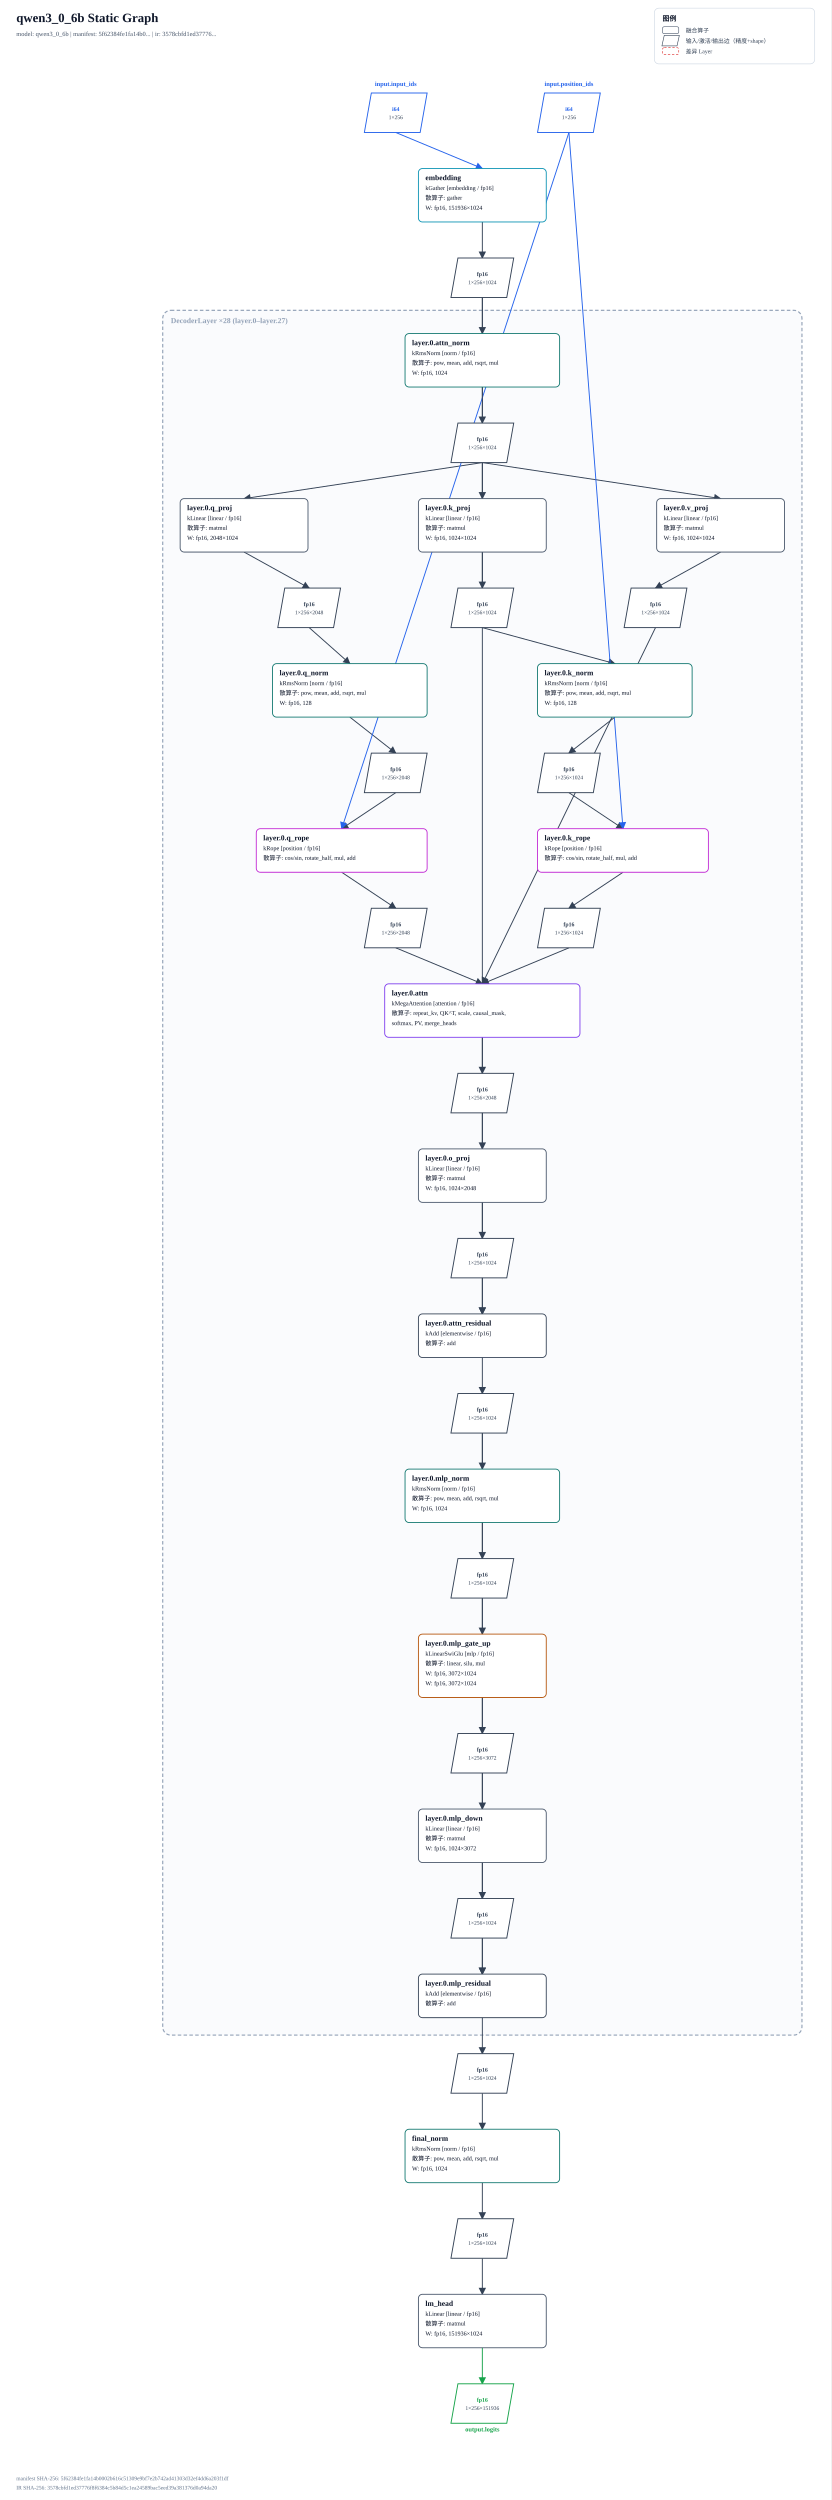
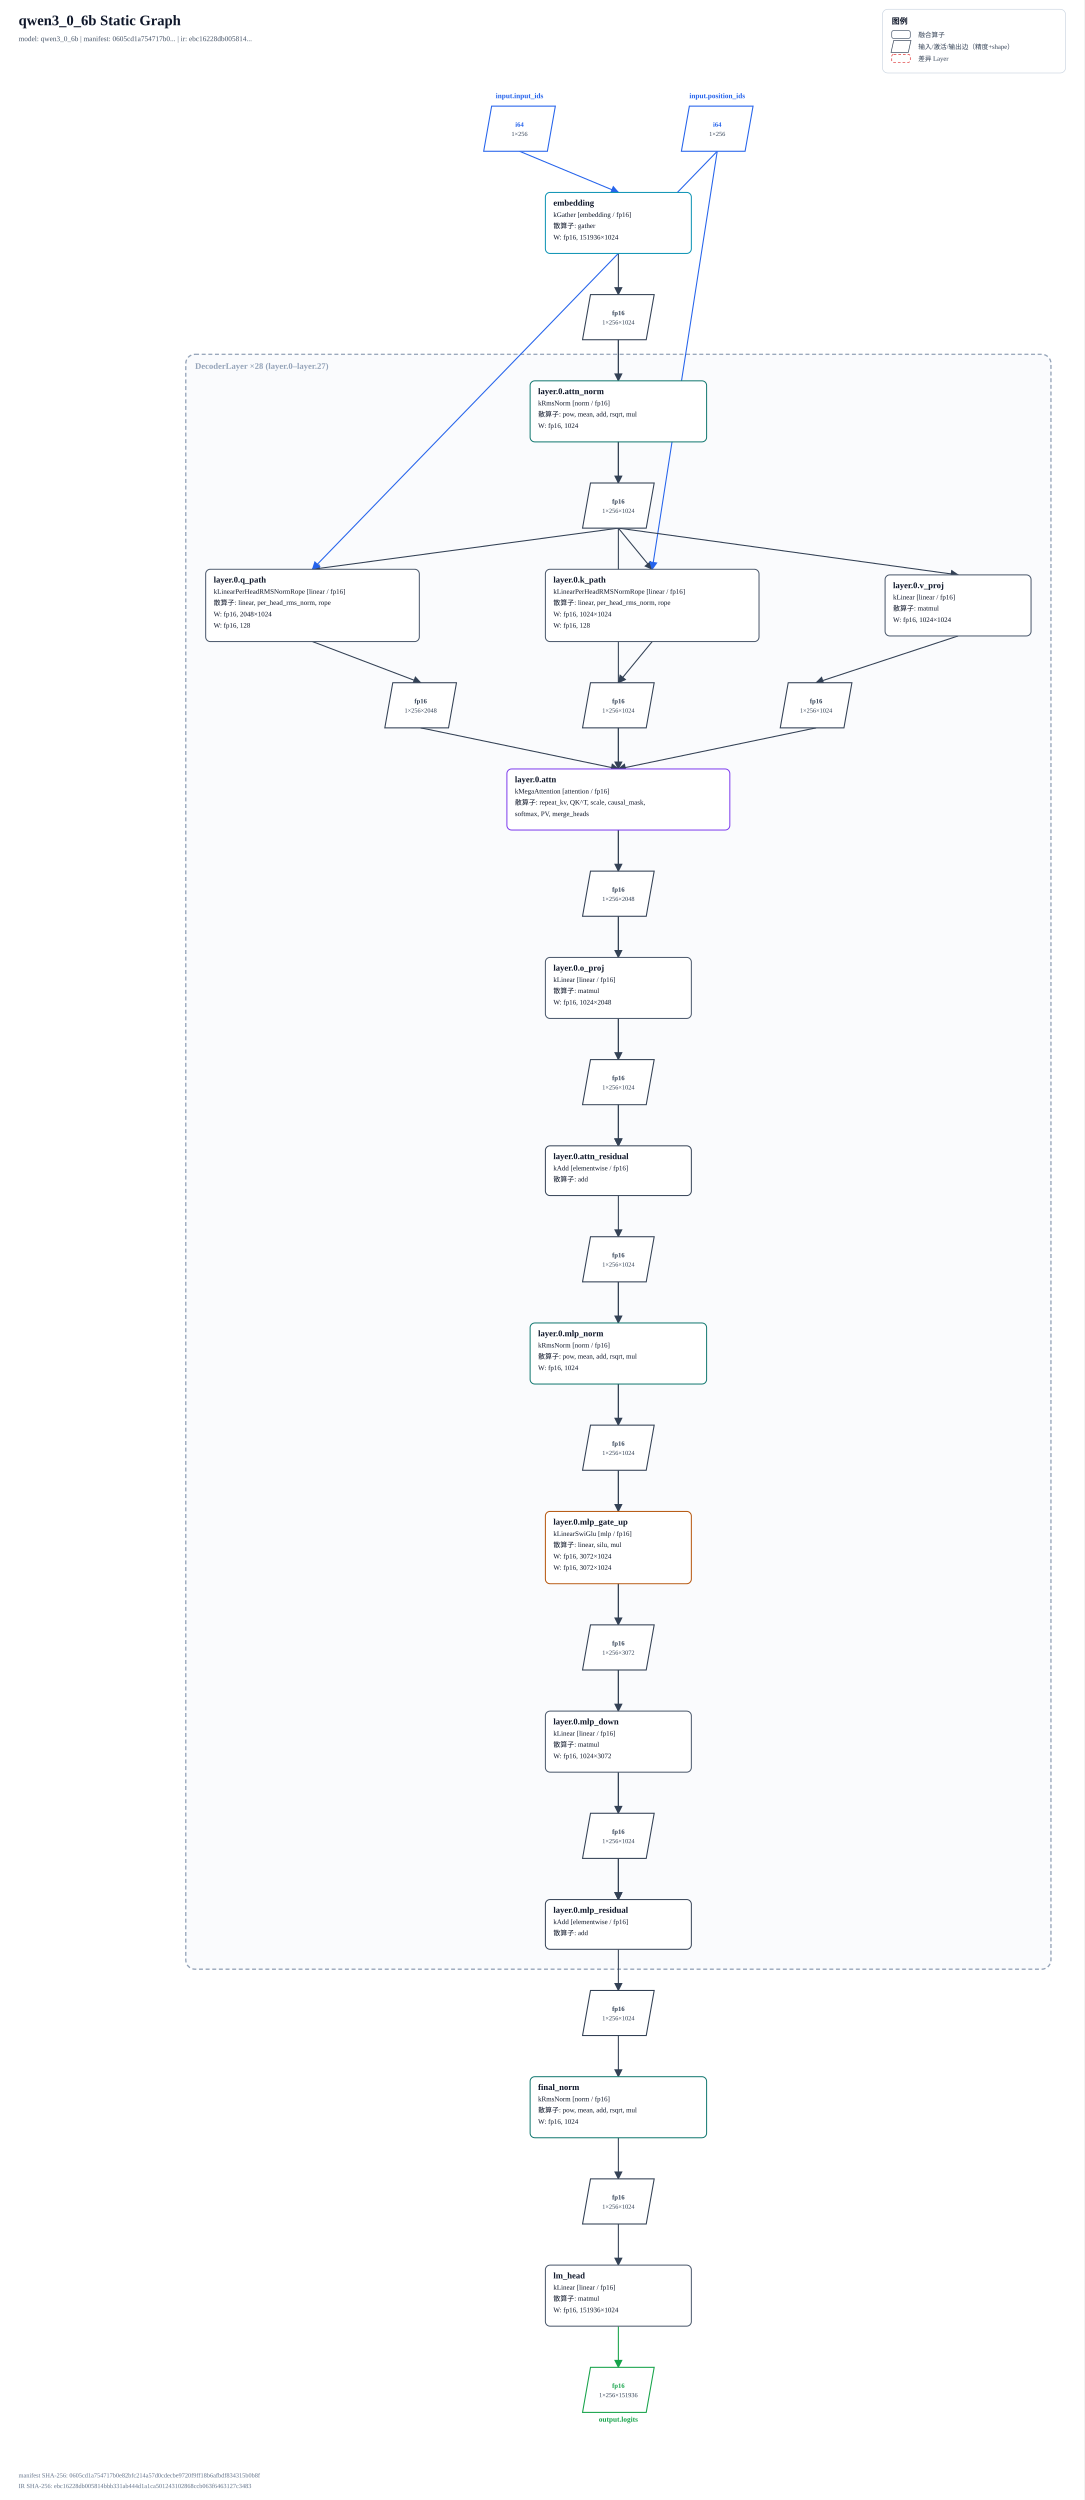
- <svg xmlns="http://www.w3.org/2000/svg" width="1430.0" height="4302.0" viewBox="0 0 1430.0 4302.0">
+ <svg xmlns="http://www.w3.org/2000/svg" width="1634.0" height="3768.0" viewBox="0 0 1634.0 3768.0">
  <defs>
    <marker id="arrow-activation" markerWidth="8" markerHeight="8" refX="7" refY="4" orient="auto">
      <path d="M0,0 L8,4 L0,8 z" fill="#334155" />
    </marker>
    <marker id="arrow-input" markerWidth="8" markerHeight="8" refX="7" refY="4" orient="auto">
      <path d="M0,0 L8,4 L0,8 z" fill="#2563eb" />
    </marker>
    <marker id="arrow-output" markerWidth="8" markerHeight="8" refX="7" refY="4" orient="auto">
      <path d="M0,0 L8,4 L0,8 z" fill="#16a34a" />
    </marker>
  </defs>
-   <rect width="1430.0" height="4302.0" fill="#ffffff" />
+   <rect width="1634.0" height="3768.0" fill="#ffffff" />
  <text x="28.0" y="38.0" font-size="22" fill="#0f172a" text-anchor="start" font-weight="600">qwen3_0_6b Static Graph</text>
-   <text x="28.0" y="62.0" font-size="11" fill="#475569" text-anchor="start">model: qwen3_0_6b  |  manifest: 5f62384fe1fa14b0...  |  ir: 3578cbfd1ed37776...</text>
-   <rect x="1126.0" y="14.0" width="276" height="96" rx="8" fill="#ffffff" stroke="#cbd5e1" />
-   <text x="1140.0" y="36.0" font-size="12" fill="#0f172a" text-anchor="start" font-weight="600">图例</text>
-   <rect x="1140.0" y="46.0" width="28" height="12" rx="3" fill="#ffffff" stroke="#475569" />
-   <text x="1180.0" y="56.0" font-size="10" fill="#334155" text-anchor="start">融合算子</text>
-   <path d="M 1143.0 61.0 L 1169.0 61.0 L 1165.0 79.0 L 1139.0 79.0 Z" fill="#ffffff" stroke="#334155" />
-   <text x="1180.0" y="74.0" font-size="10" fill="#334155" text-anchor="start">输入/激活/输出边（精度+shape）</text>
-   <rect x="1140.0" y="82.0" width="28" height="12" rx="3" fill="#ffffff" stroke="#dc2626" stroke-dasharray="4 3" />
-   <text x="1180.0" y="92.0" font-size="10" fill="#334155" text-anchor="start">差异 Layer</text>
-   <rect x="280.0" y="534.0" width="1100.0" height="2968.0" rx="14" fill="#f8fafc" fill-opacity="0.72" stroke="#94a3b8" stroke-width="2" stroke-dasharray="6 4" />
+   <text x="28.0" y="62.0" font-size="11" fill="#475569" text-anchor="start">model: qwen3_0_6b  |  manifest: 0605cd1a754717b0...  |  ir: ebc16228db005814...</text>
+   <rect x="1330.0" y="14.0" width="276" height="96" rx="8" fill="#ffffff" stroke="#cbd5e1" />
+   <text x="1344.0" y="36.0" font-size="12" fill="#0f172a" text-anchor="start" font-weight="600">图例</text>
+   <rect x="1344.0" y="46.0" width="28" height="12" rx="3" fill="#ffffff" stroke="#475569" />
+   <text x="1384.0" y="56.0" font-size="10" fill="#334155" text-anchor="start">融合算子</text>
+   <path d="M 1347.0 61.0 L 1373.0 61.0 L 1369.0 79.0 L 1343.0 79.0 Z" fill="#ffffff" stroke="#334155" />
+   <text x="1384.0" y="74.0" font-size="10" fill="#334155" text-anchor="start">输入/激活/输出边（精度+shape）</text>
+   <rect x="1344.0" y="82.0" width="28" height="12" rx="3" fill="#ffffff" stroke="#dc2626" stroke-dasharray="4 3" />
+   <text x="1384.0" y="92.0" font-size="10" fill="#334155" text-anchor="start">差异 Layer</text>
+   <rect x="280.0" y="534.0" width="1304.0" height="2434.0" rx="14" fill="#f8fafc" fill-opacity="0.72" stroke="#94a3b8" stroke-width="2" stroke-dasharray="6 4" />
  <text x="294.0" y="556.0" font-size="13" fill="#94a3b8" text-anchor="start" font-weight="600">DecoderLayer ×28 (layer.0–layer.27)</text>
-   <line x1="681.0" y1="228.0" x2="830.0" y2="290.0" stroke="#2563eb" stroke-width="1.6" marker-end="url(#arrow-input)" />
-   <line x1="830.0" y1="382.0" x2="830.0" y2="444.0" stroke="#334155" stroke-width="1.6" marker-end="url(#arrow-activation)" />
-   <line x1="830.0" y1="512.0" x2="830.0" y2="574.0" stroke="#334155" stroke-width="1.6" marker-end="url(#arrow-activation)" />
-   <line x1="830.0" y1="666.0" x2="830.0" y2="728.0" stroke="#334155" stroke-width="1.6" marker-end="url(#arrow-activation)" />
-   <line x1="830.0" y1="796.0" x2="420.0" y2="858.0" stroke="#334155" stroke-width="1.6" marker-end="url(#arrow-activation)" />
-   <line x1="420.0" y1="950.0" x2="532.0" y2="1012.0" stroke="#334155" stroke-width="1.6" marker-end="url(#arrow-activation)" />
-   <line x1="830.0" y1="796.0" x2="830.0" y2="858.0" stroke="#334155" stroke-width="1.6" marker-end="url(#arrow-activation)" />
-   <line x1="830.0" y1="950.0" x2="830.0" y2="1012.0" stroke="#334155" stroke-width="1.6" marker-end="url(#arrow-activation)" />
-   <line x1="830.0" y1="796.0" x2="1240.0" y2="858.0" stroke="#334155" stroke-width="1.6" marker-end="url(#arrow-activation)" />
-   <line x1="1240.0" y1="950.0" x2="1128.0" y2="1012.0" stroke="#334155" stroke-width="1.6" marker-end="url(#arrow-activation)" />
-   <line x1="532.0" y1="1080.0" x2="602.0" y2="1142.0" stroke="#334155" stroke-width="1.6" marker-end="url(#arrow-activation)" />
-   <line x1="602.0" y1="1234.0" x2="681.0" y2="1296.0" stroke="#334155" stroke-width="1.6" marker-end="url(#arrow-activation)" />
-   <line x1="830.0" y1="1080.0" x2="1058.0" y2="1142.0" stroke="#334155" stroke-width="1.6" marker-end="url(#arrow-activation)" />
-   <line x1="1058.0" y1="1234.0" x2="979.0" y2="1296.0" stroke="#334155" stroke-width="1.6" marker-end="url(#arrow-activation)" />
-   <line x1="681.0" y1="1364.0" x2="588.0" y2="1426.0" stroke="#334155" stroke-width="1.6" marker-end="url(#arrow-activation)" />
-   <line x1="979.0" y1="228.0" x2="588.0" y2="1426.0" stroke="#2563eb" stroke-width="1.6" marker-end="url(#arrow-input)" />
-   <line x1="588.0" y1="1501.0" x2="681.0" y2="1563.0" stroke="#334155" stroke-width="1.6" marker-end="url(#arrow-activation)" />
-   <line x1="979.0" y1="1364.0" x2="1072.0" y2="1426.0" stroke="#334155" stroke-width="1.6" marker-end="url(#arrow-activation)" />
-   <line x1="979.0" y1="228.0" x2="1072.0" y2="1426.0" stroke="#2563eb" stroke-width="1.6" marker-end="url(#arrow-input)" />
-   <line x1="1072.0" y1="1501.0" x2="979.0" y2="1563.0" stroke="#334155" stroke-width="1.6" marker-end="url(#arrow-activation)" />
-   <line x1="681.0" y1="1631.0" x2="830.0" y2="1693.0" stroke="#334155" stroke-width="1.6" marker-end="url(#arrow-activation)" />
-   <line x1="979.0" y1="1631.0" x2="830.0" y2="1693.0" stroke="#334155" stroke-width="1.6" marker-end="url(#arrow-activation)" />
-   <line x1="1128.0" y1="1080.0" x2="830.0" y2="1693.0" stroke="#334155" stroke-width="1.6" marker-end="url(#arrow-activation)" />
-   <line x1="830.0" y1="1785.0" x2="830.0" y2="1847.0" stroke="#334155" stroke-width="1.6" marker-end="url(#arrow-activation)" />
-   <line x1="830.0" y1="1915.0" x2="830.0" y2="1977.0" stroke="#334155" stroke-width="1.6" marker-end="url(#arrow-activation)" />
-   <line x1="830.0" y1="2069.0" x2="830.0" y2="2131.0" stroke="#334155" stroke-width="1.6" marker-end="url(#arrow-activation)" />
-   <line x1="830.0" y1="2199.0" x2="830.0" y2="2261.0" stroke="#334155" stroke-width="1.6" marker-end="url(#arrow-activation)" />
-   <line x1="830.0" y1="512.0" x2="830.0" y2="2261.0" stroke="#334155" stroke-width="1.6" marker-end="url(#arrow-activation)" />
-   <line x1="830.0" y1="2336.0" x2="830.0" y2="2398.0" stroke="#334155" stroke-width="1.6" marker-end="url(#arrow-activation)" />
-   <line x1="830.0" y1="2466.0" x2="830.0" y2="2528.0" stroke="#334155" stroke-width="1.6" marker-end="url(#arrow-activation)" />
-   <line x1="830.0" y1="2620.0" x2="830.0" y2="2682.0" stroke="#334155" stroke-width="1.6" marker-end="url(#arrow-activation)" />
-   <line x1="830.0" y1="2750.0" x2="830.0" y2="2812.0" stroke="#334155" stroke-width="1.6" marker-end="url(#arrow-activation)" />
-   <line x1="830.0" y1="2921.0" x2="830.0" y2="2983.0" stroke="#334155" stroke-width="1.6" marker-end="url(#arrow-activation)" />
-   <line x1="830.0" y1="3051.0" x2="830.0" y2="3113.0" stroke="#334155" stroke-width="1.6" marker-end="url(#arrow-activation)" />
-   <line x1="830.0" y1="3205.0" x2="830.0" y2="3267.0" stroke="#334155" stroke-width="1.6" marker-end="url(#arrow-activation)" />
-   <line x1="830.0" y1="3335.0" x2="830.0" y2="3397.0" stroke="#334155" stroke-width="1.6" marker-end="url(#arrow-activation)" />
-   <line x1="830.0" y1="2466.0" x2="830.0" y2="3397.0" stroke="#334155" stroke-width="1.6" marker-end="url(#arrow-activation)" />
-   <line x1="830.0" y1="3472.0" x2="830.0" y2="3534.0" stroke="#334155" stroke-width="1.6" marker-end="url(#arrow-activation)" />
-   <line x1="830.0" y1="3602.0" x2="830.0" y2="3664.0" stroke="#334155" stroke-width="1.6" marker-end="url(#arrow-activation)" />
-   <line x1="830.0" y1="3756.0" x2="830.0" y2="3818.0" stroke="#334155" stroke-width="1.6" marker-end="url(#arrow-activation)" />
-   <line x1="830.0" y1="3886.0" x2="830.0" y2="3948.0" stroke="#334155" stroke-width="1.6" marker-end="url(#arrow-activation)" />
-   <line x1="830.0" y1="4040.0" x2="830.0" y2="4102.0" stroke="#16a34a" stroke-width="1.6" marker-end="url(#arrow-output)" />
-   <path d="M 639.0 160.0 L 735.0 160.0 L 723.0 228.0 L 627.0 228.0 Z" fill="#ffffff" stroke="#2563eb" stroke-width="1.6" />
-   <text x="681.0" y="191.0" font-size="10" fill="#2563eb" text-anchor="middle" font-weight="600">i64</text>
-   <text x="681.0" y="205.0" font-size="9.5" fill="#334155" text-anchor="middle">1×256</text>
-   <text x="681.0" y="148.0" font-size="11" fill="#2563eb" text-anchor="middle" font-weight="600">input.input_ids</text>
-   <path d="M 937.0 160.0 L 1033.0 160.0 L 1021.0 228.0 L 925.0 228.0 Z" fill="#ffffff" stroke="#2563eb" stroke-width="1.6" />
-   <text x="979.0" y="191.0" font-size="10" fill="#2563eb" text-anchor="middle" font-weight="600">i64</text>
-   <text x="979.0" y="205.0" font-size="9.5" fill="#334155" text-anchor="middle">1×256</text>
-   <text x="979.0" y="148.0" font-size="11" fill="#2563eb" text-anchor="middle" font-weight="600">input.position_ids</text>
-   <path d="M 788.0 444.0 L 884.0 444.0 L 872.0 512.0 L 776.0 512.0 Z" fill="#ffffff" stroke="#334155" stroke-width="1.6" />
-   <text x="830.0" y="475.0" font-size="10" fill="#334155" text-anchor="middle" font-weight="600">fp16</text>
-   <text x="830.0" y="489.0" font-size="9.5" fill="#334155" text-anchor="middle">1×256×1024</text>
-   <path d="M 788.0 728.0 L 884.0 728.0 L 872.0 796.0 L 776.0 796.0 Z" fill="#ffffff" stroke="#334155" stroke-width="1.6" />
-   <text x="830.0" y="759.0" font-size="10" fill="#334155" text-anchor="middle" font-weight="600">fp16</text>
-   <text x="830.0" y="773.0" font-size="9.5" fill="#334155" text-anchor="middle">1×256×1024</text>
-   <path d="M 490.0 1012.0 L 586.0 1012.0 L 574.0 1080.0 L 478.0 1080.0 Z" fill="#ffffff" stroke="#334155" stroke-width="1.6" />
-   <text x="532.0" y="1043.0" font-size="10" fill="#334155" text-anchor="middle" font-weight="600">fp16</text>
-   <text x="532.0" y="1057.0" font-size="9.5" fill="#334155" text-anchor="middle">1×256×2048</text>
-   <path d="M 788.0 1012.0 L 884.0 1012.0 L 872.0 1080.0 L 776.0 1080.0 Z" fill="#ffffff" stroke="#334155" stroke-width="1.6" />
-   <text x="830.0" y="1043.0" font-size="10" fill="#334155" text-anchor="middle" font-weight="600">fp16</text>
-   <text x="830.0" y="1057.0" font-size="9.5" fill="#334155" text-anchor="middle">1×256×1024</text>
-   <path d="M 1086.0 1012.0 L 1182.0 1012.0 L 1170.0 1080.0 L 1074.0 1080.0 Z" fill="#ffffff" stroke="#334155" stroke-width="1.6" />
-   <text x="1128.0" y="1043.0" font-size="10" fill="#334155" text-anchor="middle" font-weight="600">fp16</text>
-   <text x="1128.0" y="1057.0" font-size="9.5" fill="#334155" text-anchor="middle">1×256×1024</text>
-   <path d="M 639.0 1296.0 L 735.0 1296.0 L 723.0 1364.0 L 627.0 1364.0 Z" fill="#ffffff" stroke="#334155" stroke-width="1.6" />
-   <text x="681.0" y="1327.0" font-size="10" fill="#334155" text-anchor="middle" font-weight="600">fp16</text>
-   <text x="681.0" y="1341.0" font-size="9.5" fill="#334155" text-anchor="middle">1×256×2048</text>
-   <path d="M 937.0 1296.0 L 1033.0 1296.0 L 1021.0 1364.0 L 925.0 1364.0 Z" fill="#ffffff" stroke="#334155" stroke-width="1.6" />
-   <text x="979.0" y="1327.0" font-size="10" fill="#334155" text-anchor="middle" font-weight="600">fp16</text>
-   <text x="979.0" y="1341.0" font-size="9.5" fill="#334155" text-anchor="middle">1×256×1024</text>
-   <path d="M 639.0 1563.0 L 735.0 1563.0 L 723.0 1631.0 L 627.0 1631.0 Z" fill="#ffffff" stroke="#334155" stroke-width="1.6" />
-   <text x="681.0" y="1594.0" font-size="10" fill="#334155" text-anchor="middle" font-weight="600">fp16</text>
-   <text x="681.0" y="1608.0" font-size="9.5" fill="#334155" text-anchor="middle">1×256×2048</text>
-   <path d="M 937.0 1563.0 L 1033.0 1563.0 L 1021.0 1631.0 L 925.0 1631.0 Z" fill="#ffffff" stroke="#334155" stroke-width="1.6" />
-   <text x="979.0" y="1594.0" font-size="10" fill="#334155" text-anchor="middle" font-weight="600">fp16</text>
-   <text x="979.0" y="1608.0" font-size="9.5" fill="#334155" text-anchor="middle">1×256×1024</text>
-   <path d="M 788.0 1847.0 L 884.0 1847.0 L 872.0 1915.0 L 776.0 1915.0 Z" fill="#ffffff" stroke="#334155" stroke-width="1.6" />
-   <text x="830.0" y="1878.0" font-size="10" fill="#334155" text-anchor="middle" font-weight="600">fp16</text>
-   <text x="830.0" y="1892.0" font-size="9.5" fill="#334155" text-anchor="middle">1×256×2048</text>
-   <path d="M 788.0 2131.0 L 884.0 2131.0 L 872.0 2199.0 L 776.0 2199.0 Z" fill="#ffffff" stroke="#334155" stroke-width="1.6" />
-   <text x="830.0" y="2162.0" font-size="10" fill="#334155" text-anchor="middle" font-weight="600">fp16</text>
-   <text x="830.0" y="2176.0" font-size="9.5" fill="#334155" text-anchor="middle">1×256×1024</text>
-   <path d="M 788.0 2398.0 L 884.0 2398.0 L 872.0 2466.0 L 776.0 2466.0 Z" fill="#ffffff" stroke="#334155" stroke-width="1.6" />
-   <text x="830.0" y="2429.0" font-size="10" fill="#334155" text-anchor="middle" font-weight="600">fp16</text>
-   <text x="830.0" y="2443.0" font-size="9.5" fill="#334155" text-anchor="middle">1×256×1024</text>
-   <path d="M 788.0 2682.0 L 884.0 2682.0 L 872.0 2750.0 L 776.0 2750.0 Z" fill="#ffffff" stroke="#334155" stroke-width="1.6" />
-   <text x="830.0" y="2713.0" font-size="10" fill="#334155" text-anchor="middle" font-weight="600">fp16</text>
-   <text x="830.0" y="2727.0" font-size="9.5" fill="#334155" text-anchor="middle">1×256×1024</text>
-   <path d="M 788.0 2983.0 L 884.0 2983.0 L 872.0 3051.0 L 776.0 3051.0 Z" fill="#ffffff" stroke="#334155" stroke-width="1.6" />
-   <text x="830.0" y="3014.0" font-size="10" fill="#334155" text-anchor="middle" font-weight="600">fp16</text>
-   <text x="830.0" y="3028.0" font-size="9.5" fill="#334155" text-anchor="middle">1×256×3072</text>
-   <path d="M 788.0 3267.0 L 884.0 3267.0 L 872.0 3335.0 L 776.0 3335.0 Z" fill="#ffffff" stroke="#334155" stroke-width="1.6" />
-   <text x="830.0" y="3298.0" font-size="10" fill="#334155" text-anchor="middle" font-weight="600">fp16</text>
-   <text x="830.0" y="3312.0" font-size="9.5" fill="#334155" text-anchor="middle">1×256×1024</text>
-   <path d="M 788.0 3534.0 L 884.0 3534.0 L 872.0 3602.0 L 776.0 3602.0 Z" fill="#ffffff" stroke="#334155" stroke-width="1.6" />
-   <text x="830.0" y="3565.0" font-size="10" fill="#334155" text-anchor="middle" font-weight="600">fp16</text>
-   <text x="830.0" y="3579.0" font-size="9.5" fill="#334155" text-anchor="middle">1×256×1024</text>
-   <path d="M 788.0 3818.0 L 884.0 3818.0 L 872.0 3886.0 L 776.0 3886.0 Z" fill="#ffffff" stroke="#334155" stroke-width="1.6" />
-   <text x="830.0" y="3849.0" font-size="10" fill="#334155" text-anchor="middle" font-weight="600">fp16</text>
-   <text x="830.0" y="3863.0" font-size="9.5" fill="#334155" text-anchor="middle">1×256×1024</text>
-   <path d="M 788.0 4102.0 L 884.0 4102.0 L 872.0 4170.0 L 776.0 4170.0 Z" fill="#ffffff" stroke="#16a34a" stroke-width="1.6" />
-   <text x="830.0" y="4133.0" font-size="10" fill="#16a34a" text-anchor="middle" font-weight="600">fp16</text>
-   <text x="830.0" y="4147.0" font-size="9.5" fill="#334155" text-anchor="middle">1×256×151936</text>
-   <text x="830.0" y="4184.0" font-size="11" fill="#16a34a" text-anchor="middle" font-weight="600">output.logits</text>
-   <rect x="720.0" y="290.0" width="220.0" height="92.0" rx="7" fill="#ffffff" stroke="#0891b2" stroke-width="1.5" />
-   <text x="732.0" y="310.0" font-size="13" fill="#0f172a" text-anchor="start" font-weight="600">embedding</text>
-   <text x="732.0" y="327.0" font-size="10.5" fill="#0f172a" text-anchor="start">kGather  [embedding / fp16]</text>
-   <text x="732.0" y="344.0" font-size="10.5" fill="#0f172a" text-anchor="start">散算子: gather</text>
-   <text x="732.0" y="361.0" font-size="10.5" fill="#0f172a" text-anchor="start">W: fp16, 151936×1024</text>
-   <rect x="697.0" y="574.0" width="266.0" height="92.0" rx="7" fill="#ffffff" stroke="#0f766e" stroke-width="1.5" />
-   <text x="709.0" y="594.0" font-size="13" fill="#0f172a" text-anchor="start" font-weight="600">layer.0.attn_norm</text>
-   <text x="709.0" y="611.0" font-size="10.5" fill="#0f172a" text-anchor="start">kRmsNorm  [norm / fp16]</text>
-   <text x="709.0" y="628.0" font-size="10.5" fill="#0f172a" text-anchor="start">散算子: pow, mean, add, rsqrt, mul</text>
-   <text x="709.0" y="645.0" font-size="10.5" fill="#0f172a" text-anchor="start">W: fp16, 1024</text>
-   <rect x="310.0" y="858.0" width="220.0" height="92.0" rx="7" fill="#ffffff" stroke="#475569" stroke-width="1.5" />
-   <text x="322.0" y="878.0" font-size="13" fill="#0f172a" text-anchor="start" font-weight="600">layer.0.q_proj</text>
-   <text x="322.0" y="895.0" font-size="10.5" fill="#0f172a" text-anchor="start">kLinear  [linear / fp16]</text>
-   <text x="322.0" y="912.0" font-size="10.5" fill="#0f172a" text-anchor="start">散算子: matmul</text>
+   <line x1="783.0" y1="228.0" x2="932.0" y2="290.0" stroke="#2563eb" stroke-width="1.6" marker-end="url(#arrow-input)" />
+   <line x1="932.0" y1="382.0" x2="932.0" y2="444.0" stroke="#334155" stroke-width="1.6" marker-end="url(#arrow-activation)" />
+   <line x1="932.0" y1="512.0" x2="932.0" y2="574.0" stroke="#334155" stroke-width="1.6" marker-end="url(#arrow-activation)" />
+   <line x1="932.0" y1="666.0" x2="932.0" y2="728.0" stroke="#334155" stroke-width="1.6" marker-end="url(#arrow-activation)" />
+   <line x1="932.0" y1="796.0" x2="471.0" y2="858.0" stroke="#334155" stroke-width="1.6" marker-end="url(#arrow-activation)" />
+   <line x1="1081.0" y1="228.0" x2="471.0" y2="858.0" stroke="#2563eb" stroke-width="1.6" marker-end="url(#arrow-input)" />
+   <line x1="471.0" y1="967.0" x2="634.0" y2="1029.0" stroke="#334155" stroke-width="1.6" marker-end="url(#arrow-activation)" />
+   <line x1="932.0" y1="796.0" x2="983.0" y2="858.0" stroke="#334155" stroke-width="1.6" marker-end="url(#arrow-activation)" />
+   <line x1="1081.0" y1="228.0" x2="983.0" y2="858.0" stroke="#2563eb" stroke-width="1.6" marker-end="url(#arrow-input)" />
+   <line x1="983.0" y1="967.0" x2="932.0" y2="1029.0" stroke="#334155" stroke-width="1.6" marker-end="url(#arrow-activation)" />
+   <line x1="932.0" y1="796.0" x2="1444.0" y2="866.5" stroke="#334155" stroke-width="1.6" marker-end="url(#arrow-activation)" />
+   <line x1="1444.0" y1="958.5" x2="1230.0" y2="1029.0" stroke="#334155" stroke-width="1.6" marker-end="url(#arrow-activation)" />
+   <line x1="634.0" y1="1097.0" x2="932.0" y2="1159.0" stroke="#334155" stroke-width="1.6" marker-end="url(#arrow-activation)" />
+   <line x1="932.0" y1="1097.0" x2="932.0" y2="1159.0" stroke="#334155" stroke-width="1.6" marker-end="url(#arrow-activation)" />
+   <line x1="1230.0" y1="1097.0" x2="932.0" y2="1159.0" stroke="#334155" stroke-width="1.6" marker-end="url(#arrow-activation)" />
+   <line x1="932.0" y1="1251.0" x2="932.0" y2="1313.0" stroke="#334155" stroke-width="1.6" marker-end="url(#arrow-activation)" />
+   <line x1="932.0" y1="1381.0" x2="932.0" y2="1443.0" stroke="#334155" stroke-width="1.6" marker-end="url(#arrow-activation)" />
+   <line x1="932.0" y1="1535.0" x2="932.0" y2="1597.0" stroke="#334155" stroke-width="1.6" marker-end="url(#arrow-activation)" />
+   <line x1="932.0" y1="1665.0" x2="932.0" y2="1727.0" stroke="#334155" stroke-width="1.6" marker-end="url(#arrow-activation)" />
+   <line x1="932.0" y1="512.0" x2="932.0" y2="1727.0" stroke="#334155" stroke-width="1.6" marker-end="url(#arrow-activation)" />
+   <line x1="932.0" y1="1802.0" x2="932.0" y2="1864.0" stroke="#334155" stroke-width="1.6" marker-end="url(#arrow-activation)" />
+   <line x1="932.0" y1="1932.0" x2="932.0" y2="1994.0" stroke="#334155" stroke-width="1.6" marker-end="url(#arrow-activation)" />
+   <line x1="932.0" y1="2086.0" x2="932.0" y2="2148.0" stroke="#334155" stroke-width="1.6" marker-end="url(#arrow-activation)" />
+   <line x1="932.0" y1="2216.0" x2="932.0" y2="2278.0" stroke="#334155" stroke-width="1.6" marker-end="url(#arrow-activation)" />
+   <line x1="932.0" y1="2387.0" x2="932.0" y2="2449.0" stroke="#334155" stroke-width="1.6" marker-end="url(#arrow-activation)" />
+   <line x1="932.0" y1="2517.0" x2="932.0" y2="2579.0" stroke="#334155" stroke-width="1.6" marker-end="url(#arrow-activation)" />
+   <line x1="932.0" y1="2671.0" x2="932.0" y2="2733.0" stroke="#334155" stroke-width="1.6" marker-end="url(#arrow-activation)" />
+   <line x1="932.0" y1="2801.0" x2="932.0" y2="2863.0" stroke="#334155" stroke-width="1.6" marker-end="url(#arrow-activation)" />
+   <line x1="932.0" y1="1932.0" x2="932.0" y2="2863.0" stroke="#334155" stroke-width="1.6" marker-end="url(#arrow-activation)" />
+   <line x1="932.0" y1="2938.0" x2="932.0" y2="3000.0" stroke="#334155" stroke-width="1.6" marker-end="url(#arrow-activation)" />
+   <line x1="932.0" y1="3068.0" x2="932.0" y2="3130.0" stroke="#334155" stroke-width="1.6" marker-end="url(#arrow-activation)" />
+   <line x1="932.0" y1="3222.0" x2="932.0" y2="3284.0" stroke="#334155" stroke-width="1.6" marker-end="url(#arrow-activation)" />
+   <line x1="932.0" y1="3352.0" x2="932.0" y2="3414.0" stroke="#334155" stroke-width="1.6" marker-end="url(#arrow-activation)" />
+   <line x1="932.0" y1="3506.0" x2="932.0" y2="3568.0" stroke="#16a34a" stroke-width="1.6" marker-end="url(#arrow-output)" />
+   <path d="M 741.0 160.0 L 837.0 160.0 L 825.0 228.0 L 729.0 228.0 Z" fill="#ffffff" stroke="#2563eb" stroke-width="1.6" />
+   <text x="783.0" y="191.0" font-size="10" fill="#2563eb" text-anchor="middle" font-weight="600">i64</text>
+   <text x="783.0" y="205.0" font-size="9.5" fill="#334155" text-anchor="middle">1×256</text>
+   <text x="783.0" y="148.0" font-size="11" fill="#2563eb" text-anchor="middle" font-weight="600">input.input_ids</text>
+   <path d="M 1039.0 160.0 L 1135.0 160.0 L 1123.0 228.0 L 1027.0 228.0 Z" fill="#ffffff" stroke="#2563eb" stroke-width="1.6" />
+   <text x="1081.0" y="191.0" font-size="10" fill="#2563eb" text-anchor="middle" font-weight="600">i64</text>
+   <text x="1081.0" y="205.0" font-size="9.5" fill="#334155" text-anchor="middle">1×256</text>
+   <text x="1081.0" y="148.0" font-size="11" fill="#2563eb" text-anchor="middle" font-weight="600">input.position_ids</text>
+   <path d="M 890.0 444.0 L 986.0 444.0 L 974.0 512.0 L 878.0 512.0 Z" fill="#ffffff" stroke="#334155" stroke-width="1.6" />
+   <text x="932.0" y="475.0" font-size="10" fill="#334155" text-anchor="middle" font-weight="600">fp16</text>
+   <text x="932.0" y="489.0" font-size="9.5" fill="#334155" text-anchor="middle">1×256×1024</text>
+   <path d="M 890.0 728.0 L 986.0 728.0 L 974.0 796.0 L 878.0 796.0 Z" fill="#ffffff" stroke="#334155" stroke-width="1.6" />
+   <text x="932.0" y="759.0" font-size="10" fill="#334155" text-anchor="middle" font-weight="600">fp16</text>
+   <text x="932.0" y="773.0" font-size="9.5" fill="#334155" text-anchor="middle">1×256×1024</text>
+   <path d="M 592.0 1029.0 L 688.0 1029.0 L 676.0 1097.0 L 580.0 1097.0 Z" fill="#ffffff" stroke="#334155" stroke-width="1.6" />
+   <text x="634.0" y="1060.0" font-size="10" fill="#334155" text-anchor="middle" font-weight="600">fp16</text>
+   <text x="634.0" y="1074.0" font-size="9.5" fill="#334155" text-anchor="middle">1×256×2048</text>
+   <path d="M 890.0 1029.0 L 986.0 1029.0 L 974.0 1097.0 L 878.0 1097.0 Z" fill="#ffffff" stroke="#334155" stroke-width="1.6" />
+   <text x="932.0" y="1060.0" font-size="10" fill="#334155" text-anchor="middle" font-weight="600">fp16</text>
+   <text x="932.0" y="1074.0" font-size="9.5" fill="#334155" text-anchor="middle">1×256×1024</text>
+   <path d="M 1188.0 1029.0 L 1284.0 1029.0 L 1272.0 1097.0 L 1176.0 1097.0 Z" fill="#ffffff" stroke="#334155" stroke-width="1.6" />
+   <text x="1230.0" y="1060.0" font-size="10" fill="#334155" text-anchor="middle" font-weight="600">fp16</text>
+   <text x="1230.0" y="1074.0" font-size="9.5" fill="#334155" text-anchor="middle">1×256×1024</text>
+   <path d="M 890.0 1313.0 L 986.0 1313.0 L 974.0 1381.0 L 878.0 1381.0 Z" fill="#ffffff" stroke="#334155" stroke-width="1.6" />
+   <text x="932.0" y="1344.0" font-size="10" fill="#334155" text-anchor="middle" font-weight="600">fp16</text>
+   <text x="932.0" y="1358.0" font-size="9.5" fill="#334155" text-anchor="middle">1×256×2048</text>
+   <path d="M 890.0 1597.0 L 986.0 1597.0 L 974.0 1665.0 L 878.0 1665.0 Z" fill="#ffffff" stroke="#334155" stroke-width="1.6" />
+   <text x="932.0" y="1628.0" font-size="10" fill="#334155" text-anchor="middle" font-weight="600">fp16</text>
+   <text x="932.0" y="1642.0" font-size="9.5" fill="#334155" text-anchor="middle">1×256×1024</text>
+   <path d="M 890.0 1864.0 L 986.0 1864.0 L 974.0 1932.0 L 878.0 1932.0 Z" fill="#ffffff" stroke="#334155" stroke-width="1.6" />
+   <text x="932.0" y="1895.0" font-size="10" fill="#334155" text-anchor="middle" font-weight="600">fp16</text>
+   <text x="932.0" y="1909.0" font-size="9.5" fill="#334155" text-anchor="middle">1×256×1024</text>
+   <path d="M 890.0 2148.0 L 986.0 2148.0 L 974.0 2216.0 L 878.0 2216.0 Z" fill="#ffffff" stroke="#334155" stroke-width="1.6" />
+   <text x="932.0" y="2179.0" font-size="10" fill="#334155" text-anchor="middle" font-weight="600">fp16</text>
+   <text x="932.0" y="2193.0" font-size="9.5" fill="#334155" text-anchor="middle">1×256×1024</text>
+   <path d="M 890.0 2449.0 L 986.0 2449.0 L 974.0 2517.0 L 878.0 2517.0 Z" fill="#ffffff" stroke="#334155" stroke-width="1.6" />
+   <text x="932.0" y="2480.0" font-size="10" fill="#334155" text-anchor="middle" font-weight="600">fp16</text>
+   <text x="932.0" y="2494.0" font-size="9.5" fill="#334155" text-anchor="middle">1×256×3072</text>
+   <path d="M 890.0 2733.0 L 986.0 2733.0 L 974.0 2801.0 L 878.0 2801.0 Z" fill="#ffffff" stroke="#334155" stroke-width="1.6" />
+   <text x="932.0" y="2764.0" font-size="10" fill="#334155" text-anchor="middle" font-weight="600">fp16</text>
+   <text x="932.0" y="2778.0" font-size="9.5" fill="#334155" text-anchor="middle">1×256×1024</text>
+   <path d="M 890.0 3000.0 L 986.0 3000.0 L 974.0 3068.0 L 878.0 3068.0 Z" fill="#ffffff" stroke="#334155" stroke-width="1.6" />
+   <text x="932.0" y="3031.0" font-size="10" fill="#334155" text-anchor="middle" font-weight="600">fp16</text>
+   <text x="932.0" y="3045.0" font-size="9.5" fill="#334155" text-anchor="middle">1×256×1024</text>
+   <path d="M 890.0 3284.0 L 986.0 3284.0 L 974.0 3352.0 L 878.0 3352.0 Z" fill="#ffffff" stroke="#334155" stroke-width="1.6" />
+   <text x="932.0" y="3315.0" font-size="10" fill="#334155" text-anchor="middle" font-weight="600">fp16</text>
+   <text x="932.0" y="3329.0" font-size="9.5" fill="#334155" text-anchor="middle">1×256×1024</text>
+   <path d="M 890.0 3568.0 L 986.0 3568.0 L 974.0 3636.0 L 878.0 3636.0 Z" fill="#ffffff" stroke="#16a34a" stroke-width="1.6" />
+   <text x="932.0" y="3599.0" font-size="10" fill="#16a34a" text-anchor="middle" font-weight="600">fp16</text>
+   <text x="932.0" y="3613.0" font-size="9.5" fill="#334155" text-anchor="middle">1×256×151936</text>
+   <text x="932.0" y="3650.0" font-size="11" fill="#16a34a" text-anchor="middle" font-weight="600">output.logits</text>
+   <rect x="822.0" y="290.0" width="220.0" height="92.0" rx="7" fill="#ffffff" stroke="#0891b2" stroke-width="1.5" />
+   <text x="834.0" y="310.0" font-size="13" fill="#0f172a" text-anchor="start" font-weight="600">embedding</text>
+   <text x="834.0" y="327.0" font-size="10.5" fill="#0f172a" text-anchor="start">kGather  [embedding / fp16]</text>
+   <text x="834.0" y="344.0" font-size="10.5" fill="#0f172a" text-anchor="start">散算子: gather</text>
+   <text x="834.0" y="361.0" font-size="10.5" fill="#0f172a" text-anchor="start">W: fp16, 151936×1024</text>
+   <rect x="799.0" y="574.0" width="266.0" height="92.0" rx="7" fill="#ffffff" stroke="#0f766e" stroke-width="1.5" />
+   <text x="811.0" y="594.0" font-size="13" fill="#0f172a" text-anchor="start" font-weight="600">layer.0.attn_norm</text>
+   <text x="811.0" y="611.0" font-size="10.5" fill="#0f172a" text-anchor="start">kRmsNorm  [norm / fp16]</text>
+   <text x="811.0" y="628.0" font-size="10.5" fill="#0f172a" text-anchor="start">散算子: pow, mean, add, rsqrt, mul</text>
+   <text x="811.0" y="645.0" font-size="10.5" fill="#0f172a" text-anchor="start">W: fp16, 1024</text>
+   <rect x="310.0" y="858.0" width="322.0" height="109.0" rx="7" fill="#ffffff" stroke="#475569" stroke-width="1.5" />
+   <text x="322.0" y="878.0" font-size="13" fill="#0f172a" text-anchor="start" font-weight="600">layer.0.q_path</text>
+   <text x="322.0" y="895.0" font-size="10.5" fill="#0f172a" text-anchor="start">kLinearPerHeadRMSNormRope  [linear / fp16]</text>
+   <text x="322.0" y="912.0" font-size="10.5" fill="#0f172a" text-anchor="start">散算子: linear, per_head_rms_norm, rope</text>
  <text x="322.0" y="929.0" font-size="10.5" fill="#0f172a" text-anchor="start">W: fp16, 2048×1024</text>
-   <rect x="720.0" y="858.0" width="220.0" height="92.0" rx="7" fill="#ffffff" stroke="#475569" stroke-width="1.5" />
-   <text x="732.0" y="878.0" font-size="13" fill="#0f172a" text-anchor="start" font-weight="600">layer.0.k_proj</text>
-   <text x="732.0" y="895.0" font-size="10.5" fill="#0f172a" text-anchor="start">kLinear  [linear / fp16]</text>
-   <text x="732.0" y="912.0" font-size="10.5" fill="#0f172a" text-anchor="start">散算子: matmul</text>
-   <text x="732.0" y="929.0" font-size="10.5" fill="#0f172a" text-anchor="start">W: fp16, 1024×1024</text>
-   <rect x="1130.0" y="858.0" width="220.0" height="92.0" rx="7" fill="#ffffff" stroke="#475569" stroke-width="1.5" />
-   <text x="1142.0" y="878.0" font-size="13" fill="#0f172a" text-anchor="start" font-weight="600">layer.0.v_proj</text>
-   <text x="1142.0" y="895.0" font-size="10.5" fill="#0f172a" text-anchor="start">kLinear  [linear / fp16]</text>
-   <text x="1142.0" y="912.0" font-size="10.5" fill="#0f172a" text-anchor="start">散算子: matmul</text>
-   <text x="1142.0" y="929.0" font-size="10.5" fill="#0f172a" text-anchor="start">W: fp16, 1024×1024</text>
-   <rect x="469.0" y="1142.0" width="266.0" height="92.0" rx="7" fill="#ffffff" stroke="#0f766e" stroke-width="1.5" />
-   <text x="481.0" y="1162.0" font-size="13" fill="#0f172a" text-anchor="start" font-weight="600">layer.0.q_norm</text>
-   <text x="481.0" y="1179.0" font-size="10.5" fill="#0f172a" text-anchor="start">kRmsNorm  [norm / fp16]</text>
-   <text x="481.0" y="1196.0" font-size="10.5" fill="#0f172a" text-anchor="start">散算子: pow, mean, add, rsqrt, mul</text>
-   <text x="481.0" y="1213.0" font-size="10.5" fill="#0f172a" text-anchor="start">W: fp16, 128</text>
-   <rect x="925.0" y="1142.0" width="266.0" height="92.0" rx="7" fill="#ffffff" stroke="#0f766e" stroke-width="1.5" />
-   <text x="937.0" y="1162.0" font-size="13" fill="#0f172a" text-anchor="start" font-weight="600">layer.0.k_norm</text>
-   <text x="937.0" y="1179.0" font-size="10.5" fill="#0f172a" text-anchor="start">kRmsNorm  [norm / fp16]</text>
-   <text x="937.0" y="1196.0" font-size="10.5" fill="#0f172a" text-anchor="start">散算子: pow, mean, add, rsqrt, mul</text>
-   <text x="937.0" y="1213.0" font-size="10.5" fill="#0f172a" text-anchor="start">W: fp16, 128</text>
-   <rect x="441.0" y="1426.0" width="294.0" height="75.0" rx="7" fill="#ffffff" stroke="#c026d3" stroke-width="1.5" />
-   <text x="453.0" y="1446.0" font-size="13" fill="#0f172a" text-anchor="start" font-weight="600">layer.0.q_rope</text>
-   <text x="453.0" y="1463.0" font-size="10.5" fill="#0f172a" text-anchor="start">kRope  [position / fp16]</text>
-   <text x="453.0" y="1480.0" font-size="10.5" fill="#0f172a" text-anchor="start">散算子: cos/sin, rotate_half, mul, add</text>
-   <rect x="925.0" y="1426.0" width="294.0" height="75.0" rx="7" fill="#ffffff" stroke="#c026d3" stroke-width="1.5" />
-   <text x="937.0" y="1446.0" font-size="13" fill="#0f172a" text-anchor="start" font-weight="600">layer.0.k_rope</text>
-   <text x="937.0" y="1463.0" font-size="10.5" fill="#0f172a" text-anchor="start">kRope  [position / fp16]</text>
-   <text x="937.0" y="1480.0" font-size="10.5" fill="#0f172a" text-anchor="start">散算子: cos/sin, rotate_half, mul, add</text>
-   <rect x="662.0" y="1693.0" width="336.0" height="92.0" rx="7" fill="#ffffff" stroke="#7c3aed" stroke-width="1.5" />
-   <text x="674.0" y="1713.0" font-size="13" fill="#0f172a" text-anchor="start" font-weight="600">layer.0.attn</text>
-   <text x="674.0" y="1730.0" font-size="10.5" fill="#0f172a" text-anchor="start">kMegaAttention  [attention / fp16]</text>
-   <text x="674.0" y="1747.0" font-size="10.5" fill="#0f172a" text-anchor="start">散算子: repeat_kv, QK^T, scale, causal_mask,</text>
-   <text x="674.0" y="1764.0" font-size="10.5" fill="#0f172a" text-anchor="start">softmax, PV, merge_heads</text>
-   <rect x="720.0" y="1977.0" width="220.0" height="92.0" rx="7" fill="#ffffff" stroke="#475569" stroke-width="1.5" />
-   <text x="732.0" y="1997.0" font-size="13" fill="#0f172a" text-anchor="start" font-weight="600">layer.0.o_proj</text>
-   <text x="732.0" y="2014.0" font-size="10.5" fill="#0f172a" text-anchor="start">kLinear  [linear / fp16]</text>
-   <text x="732.0" y="2031.0" font-size="10.5" fill="#0f172a" text-anchor="start">散算子: matmul</text>
-   <text x="732.0" y="2048.0" font-size="10.5" fill="#0f172a" text-anchor="start">W: fp16, 1024×2048</text>
-   <rect x="720.0" y="2261.0" width="220.0" height="75.0" rx="7" fill="#ffffff" stroke="#334155" stroke-width="1.5" />
-   <text x="732.0" y="2281.0" font-size="13" fill="#0f172a" text-anchor="start" font-weight="600">layer.0.attn_residual</text>
-   <text x="732.0" y="2298.0" font-size="10.5" fill="#0f172a" text-anchor="start">kAdd  [elementwise / fp16]</text>
-   <text x="732.0" y="2315.0" font-size="10.5" fill="#0f172a" text-anchor="start">散算子: add</text>
-   <rect x="697.0" y="2528.0" width="266.0" height="92.0" rx="7" fill="#ffffff" stroke="#0f766e" stroke-width="1.5" />
-   <text x="709.0" y="2548.0" font-size="13" fill="#0f172a" text-anchor="start" font-weight="600">layer.0.mlp_norm</text>
-   <text x="709.0" y="2565.0" font-size="10.5" fill="#0f172a" text-anchor="start">kRmsNorm  [norm / fp16]</text>
-   <text x="709.0" y="2582.0" font-size="10.5" fill="#0f172a" text-anchor="start">散算子: pow, mean, add, rsqrt, mul</text>
-   <text x="709.0" y="2599.0" font-size="10.5" fill="#0f172a" text-anchor="start">W: fp16, 1024</text>
-   <rect x="720.0" y="2812.0" width="220.0" height="109.0" rx="7" fill="#ffffff" stroke="#b45309" stroke-width="1.5" />
-   <text x="732.0" y="2832.0" font-size="13" fill="#0f172a" text-anchor="start" font-weight="600">layer.0.mlp_gate_up</text>
-   <text x="732.0" y="2849.0" font-size="10.5" fill="#0f172a" text-anchor="start">kLinearSwiGlu  [mlp / fp16]</text>
-   <text x="732.0" y="2866.0" font-size="10.5" fill="#0f172a" text-anchor="start">散算子: linear, silu, mul</text>
-   <text x="732.0" y="2883.0" font-size="10.5" fill="#0f172a" text-anchor="start">W: fp16, 3072×1024</text>
-   <text x="732.0" y="2900.0" font-size="10.5" fill="#0f172a" text-anchor="start">W: fp16, 3072×1024</text>
-   <rect x="720.0" y="3113.0" width="220.0" height="92.0" rx="7" fill="#ffffff" stroke="#475569" stroke-width="1.5" />
-   <text x="732.0" y="3133.0" font-size="13" fill="#0f172a" text-anchor="start" font-weight="600">layer.0.mlp_down</text>
-   <text x="732.0" y="3150.0" font-size="10.5" fill="#0f172a" text-anchor="start">kLinear  [linear / fp16]</text>
-   <text x="732.0" y="3167.0" font-size="10.5" fill="#0f172a" text-anchor="start">散算子: matmul</text>
-   <text x="732.0" y="3184.0" font-size="10.5" fill="#0f172a" text-anchor="start">W: fp16, 1024×3072</text>
-   <rect x="720.0" y="3397.0" width="220.0" height="75.0" rx="7" fill="#ffffff" stroke="#334155" stroke-width="1.5" />
-   <text x="732.0" y="3417.0" font-size="13" fill="#0f172a" text-anchor="start" font-weight="600">layer.0.mlp_residual</text>
-   <text x="732.0" y="3434.0" font-size="10.5" fill="#0f172a" text-anchor="start">kAdd  [elementwise / fp16]</text>
-   <text x="732.0" y="3451.0" font-size="10.5" fill="#0f172a" text-anchor="start">散算子: add</text>
-   <rect x="697.0" y="3664.0" width="266.0" height="92.0" rx="7" fill="#ffffff" stroke="#0f766e" stroke-width="1.5" />
-   <text x="709.0" y="3684.0" font-size="13" fill="#0f172a" text-anchor="start" font-weight="600">final_norm</text>
-   <text x="709.0" y="3701.0" font-size="10.5" fill="#0f172a" text-anchor="start">kRmsNorm  [norm / fp16]</text>
-   <text x="709.0" y="3718.0" font-size="10.5" fill="#0f172a" text-anchor="start">散算子: pow, mean, add, rsqrt, mul</text>
-   <text x="709.0" y="3735.0" font-size="10.5" fill="#0f172a" text-anchor="start">W: fp16, 1024</text>
-   <rect x="720.0" y="3948.0" width="220.0" height="92.0" rx="7" fill="#ffffff" stroke="#475569" stroke-width="1.5" />
-   <text x="732.0" y="3968.0" font-size="13" fill="#0f172a" text-anchor="start" font-weight="600">lm_head</text>
-   <text x="732.0" y="3985.0" font-size="10.5" fill="#0f172a" text-anchor="start">kLinear  [linear / fp16]</text>
-   <text x="732.0" y="4002.0" font-size="10.5" fill="#0f172a" text-anchor="start">散算子: matmul</text>
-   <text x="732.0" y="4019.0" font-size="10.5" fill="#0f172a" text-anchor="start">W: fp16, 151936×1024</text>
-   <text x="28.0" y="4268.0" font-size="9.5" fill="#64748b" text-anchor="start">manifest SHA-256: 5f62384fe1fa14b0002b616c51309e9bf7e2b742ad41303d32ef4dd6a203f1df</text>
-   <text x="28.0" y="4284.0" font-size="9.5" fill="#64748b" text-anchor="start">IR SHA-256: 3578cbfd1ed37776f8f6384c5b84d5c1ea24589bac5eed39a381376d0a94da20</text>
+   <text x="322.0" y="946.0" font-size="10.5" fill="#0f172a" text-anchor="start">W: fp16, 128</text>
+   <rect x="822.0" y="858.0" width="322.0" height="109.0" rx="7" fill="#ffffff" stroke="#475569" stroke-width="1.5" />
+   <text x="834.0" y="878.0" font-size="13" fill="#0f172a" text-anchor="start" font-weight="600">layer.0.k_path</text>
+   <text x="834.0" y="895.0" font-size="10.5" fill="#0f172a" text-anchor="start">kLinearPerHeadRMSNormRope  [linear / fp16]</text>
+   <text x="834.0" y="912.0" font-size="10.5" fill="#0f172a" text-anchor="start">散算子: linear, per_head_rms_norm, rope</text>
+   <text x="834.0" y="929.0" font-size="10.5" fill="#0f172a" text-anchor="start">W: fp16, 1024×1024</text>
+   <text x="834.0" y="946.0" font-size="10.5" fill="#0f172a" text-anchor="start">W: fp16, 128</text>
+   <rect x="1334.0" y="866.5" width="220.0" height="92.0" rx="7" fill="#ffffff" stroke="#475569" stroke-width="1.5" />
+   <text x="1346.0" y="886.5" font-size="13" fill="#0f172a" text-anchor="start" font-weight="600">layer.0.v_proj</text>
+   <text x="1346.0" y="903.5" font-size="10.5" fill="#0f172a" text-anchor="start">kLinear  [linear / fp16]</text>
+   <text x="1346.0" y="920.5" font-size="10.5" fill="#0f172a" text-anchor="start">散算子: matmul</text>
+   <text x="1346.0" y="937.5" font-size="10.5" fill="#0f172a" text-anchor="start">W: fp16, 1024×1024</text>
+   <rect x="764.0" y="1159.0" width="336.0" height="92.0" rx="7" fill="#ffffff" stroke="#7c3aed" stroke-width="1.5" />
+   <text x="776.0" y="1179.0" font-size="13" fill="#0f172a" text-anchor="start" font-weight="600">layer.0.attn</text>
+   <text x="776.0" y="1196.0" font-size="10.5" fill="#0f172a" text-anchor="start">kMegaAttention  [attention / fp16]</text>
+   <text x="776.0" y="1213.0" font-size="10.5" fill="#0f172a" text-anchor="start">散算子: repeat_kv, QK^T, scale, causal_mask,</text>
+   <text x="776.0" y="1230.0" font-size="10.5" fill="#0f172a" text-anchor="start">softmax, PV, merge_heads</text>
+   <rect x="822.0" y="1443.0" width="220.0" height="92.0" rx="7" fill="#ffffff" stroke="#475569" stroke-width="1.5" />
+   <text x="834.0" y="1463.0" font-size="13" fill="#0f172a" text-anchor="start" font-weight="600">layer.0.o_proj</text>
+   <text x="834.0" y="1480.0" font-size="10.5" fill="#0f172a" text-anchor="start">kLinear  [linear / fp16]</text>
+   <text x="834.0" y="1497.0" font-size="10.5" fill="#0f172a" text-anchor="start">散算子: matmul</text>
+   <text x="834.0" y="1514.0" font-size="10.5" fill="#0f172a" text-anchor="start">W: fp16, 1024×2048</text>
+   <rect x="822.0" y="1727.0" width="220.0" height="75.0" rx="7" fill="#ffffff" stroke="#334155" stroke-width="1.5" />
+   <text x="834.0" y="1747.0" font-size="13" fill="#0f172a" text-anchor="start" font-weight="600">layer.0.attn_residual</text>
+   <text x="834.0" y="1764.0" font-size="10.5" fill="#0f172a" text-anchor="start">kAdd  [elementwise / fp16]</text>
+   <text x="834.0" y="1781.0" font-size="10.5" fill="#0f172a" text-anchor="start">散算子: add</text>
+   <rect x="799.0" y="1994.0" width="266.0" height="92.0" rx="7" fill="#ffffff" stroke="#0f766e" stroke-width="1.5" />
+   <text x="811.0" y="2014.0" font-size="13" fill="#0f172a" text-anchor="start" font-weight="600">layer.0.mlp_norm</text>
+   <text x="811.0" y="2031.0" font-size="10.5" fill="#0f172a" text-anchor="start">kRmsNorm  [norm / fp16]</text>
+   <text x="811.0" y="2048.0" font-size="10.5" fill="#0f172a" text-anchor="start">散算子: pow, mean, add, rsqrt, mul</text>
+   <text x="811.0" y="2065.0" font-size="10.5" fill="#0f172a" text-anchor="start">W: fp16, 1024</text>
+   <rect x="822.0" y="2278.0" width="220.0" height="109.0" rx="7" fill="#ffffff" stroke="#b45309" stroke-width="1.5" />
+   <text x="834.0" y="2298.0" font-size="13" fill="#0f172a" text-anchor="start" font-weight="600">layer.0.mlp_gate_up</text>
+   <text x="834.0" y="2315.0" font-size="10.5" fill="#0f172a" text-anchor="start">kLinearSwiGlu  [mlp / fp16]</text>
+   <text x="834.0" y="2332.0" font-size="10.5" fill="#0f172a" text-anchor="start">散算子: linear, silu, mul</text>
+   <text x="834.0" y="2349.0" font-size="10.5" fill="#0f172a" text-anchor="start">W: fp16, 3072×1024</text>
+   <text x="834.0" y="2366.0" font-size="10.5" fill="#0f172a" text-anchor="start">W: fp16, 3072×1024</text>
+   <rect x="822.0" y="2579.0" width="220.0" height="92.0" rx="7" fill="#ffffff" stroke="#475569" stroke-width="1.5" />
+   <text x="834.0" y="2599.0" font-size="13" fill="#0f172a" text-anchor="start" font-weight="600">layer.0.mlp_down</text>
+   <text x="834.0" y="2616.0" font-size="10.5" fill="#0f172a" text-anchor="start">kLinear  [linear / fp16]</text>
+   <text x="834.0" y="2633.0" font-size="10.5" fill="#0f172a" text-anchor="start">散算子: matmul</text>
+   <text x="834.0" y="2650.0" font-size="10.5" fill="#0f172a" text-anchor="start">W: fp16, 1024×3072</text>
+   <rect x="822.0" y="2863.0" width="220.0" height="75.0" rx="7" fill="#ffffff" stroke="#334155" stroke-width="1.5" />
+   <text x="834.0" y="2883.0" font-size="13" fill="#0f172a" text-anchor="start" font-weight="600">layer.0.mlp_residual</text>
+   <text x="834.0" y="2900.0" font-size="10.5" fill="#0f172a" text-anchor="start">kAdd  [elementwise / fp16]</text>
+   <text x="834.0" y="2917.0" font-size="10.5" fill="#0f172a" text-anchor="start">散算子: add</text>
+   <rect x="799.0" y="3130.0" width="266.0" height="92.0" rx="7" fill="#ffffff" stroke="#0f766e" stroke-width="1.5" />
+   <text x="811.0" y="3150.0" font-size="13" fill="#0f172a" text-anchor="start" font-weight="600">final_norm</text>
+   <text x="811.0" y="3167.0" font-size="10.5" fill="#0f172a" text-anchor="start">kRmsNorm  [norm / fp16]</text>
+   <text x="811.0" y="3184.0" font-size="10.5" fill="#0f172a" text-anchor="start">散算子: pow, mean, add, rsqrt, mul</text>
+   <text x="811.0" y="3201.0" font-size="10.5" fill="#0f172a" text-anchor="start">W: fp16, 1024</text>
+   <rect x="822.0" y="3414.0" width="220.0" height="92.0" rx="7" fill="#ffffff" stroke="#475569" stroke-width="1.5" />
+   <text x="834.0" y="3434.0" font-size="13" fill="#0f172a" text-anchor="start" font-weight="600">lm_head</text>
+   <text x="834.0" y="3451.0" font-size="10.5" fill="#0f172a" text-anchor="start">kLinear  [linear / fp16]</text>
+   <text x="834.0" y="3468.0" font-size="10.5" fill="#0f172a" text-anchor="start">散算子: matmul</text>
+   <text x="834.0" y="3485.0" font-size="10.5" fill="#0f172a" text-anchor="start">W: fp16, 151936×1024</text>
+   <text x="28.0" y="3734.0" font-size="9.5" fill="#64748b" text-anchor="start">manifest SHA-256: 0605cd1a754717b0e82bfc214a57d0cdecbe9720f9ff18b6afbdf834315b0b8f</text>
+   <text x="28.0" y="3750.0" font-size="9.5" fill="#64748b" text-anchor="start">IR SHA-256: ebc16228db005814bbb331ab444d1a1ca501243102868ccb063f6463127c3483</text>
</svg>
